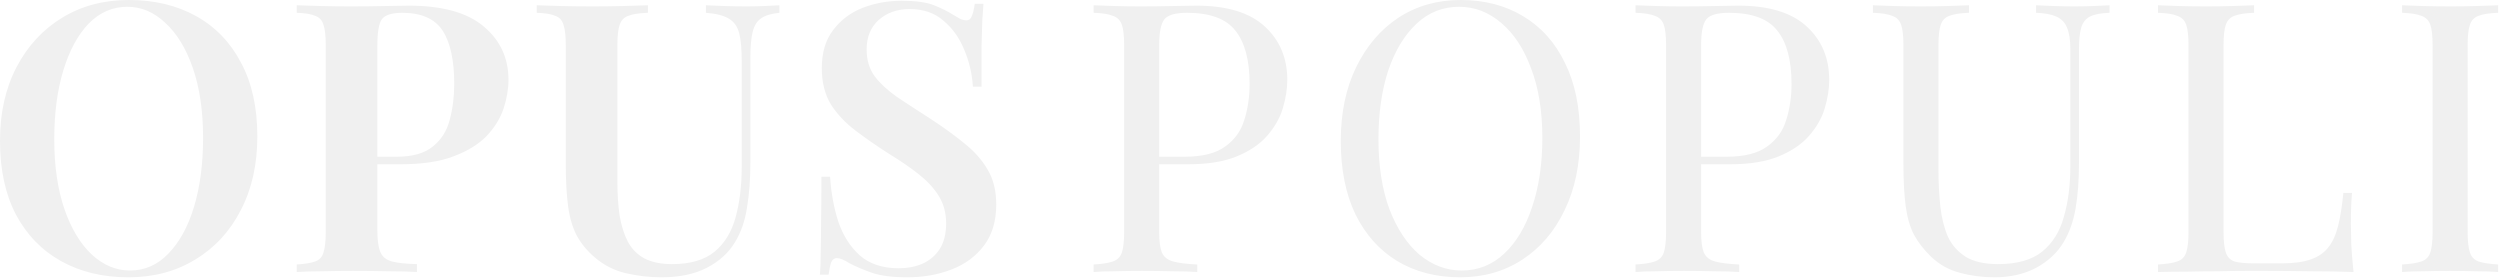
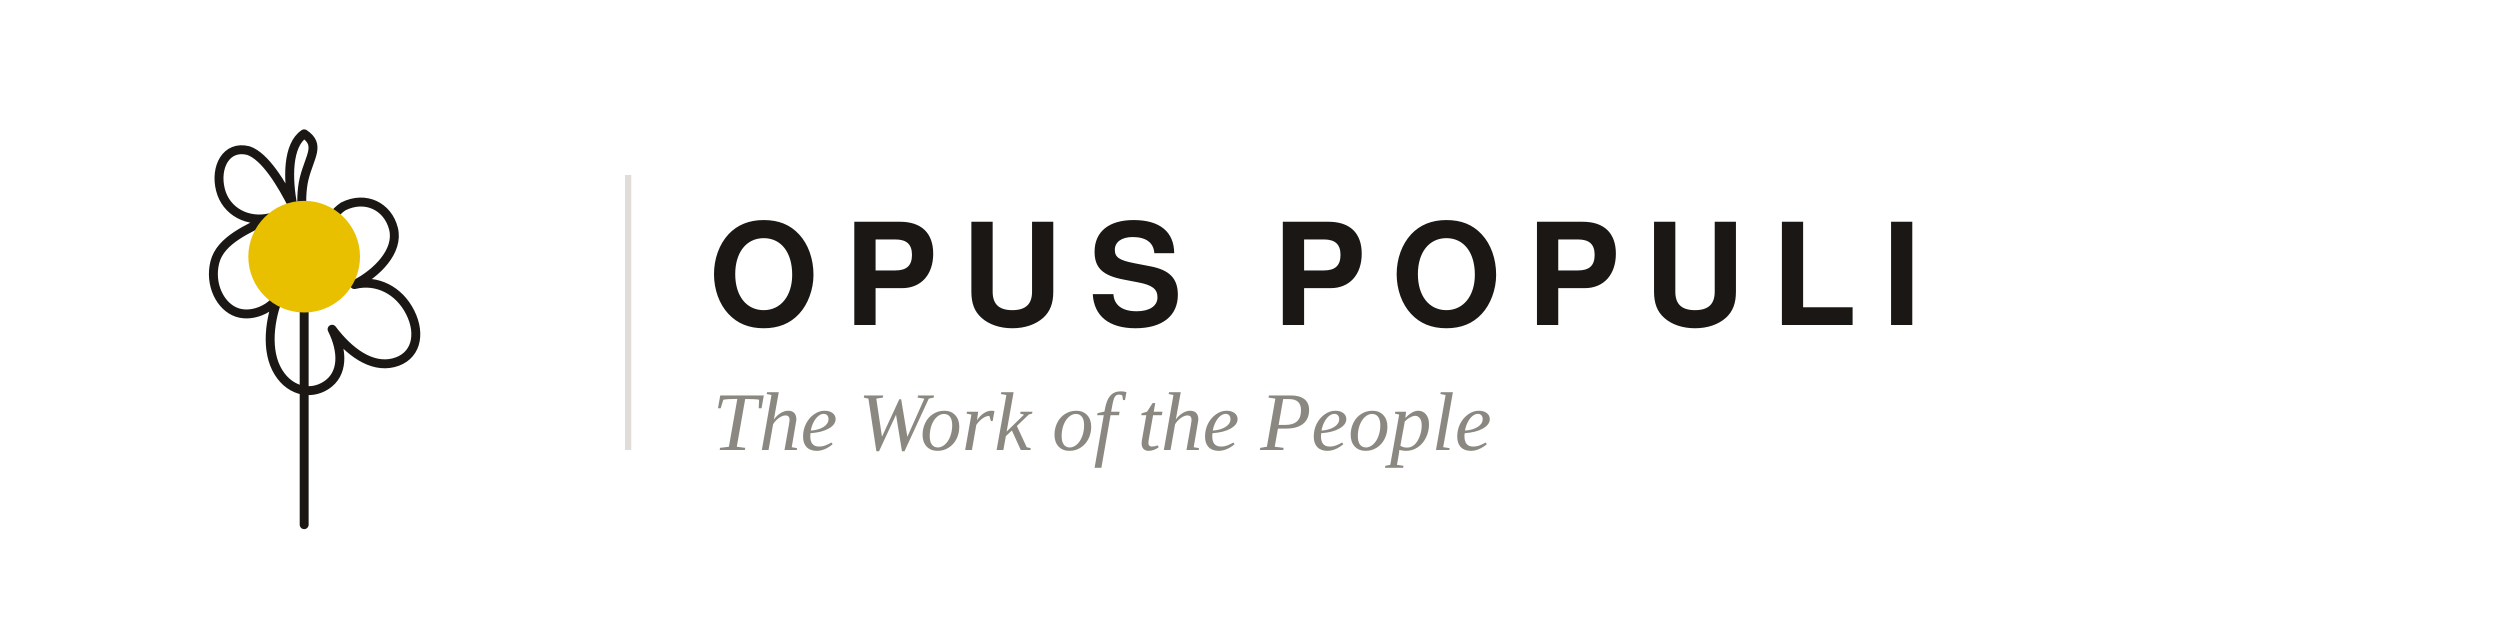
- <svg xmlns="http://www.w3.org/2000/svg" width="637" height="71" viewBox="0 0 637 71" fill="none">
-   <path d="M32.832 5.72205e-06C39.36 5.72205e-06 45.088 1.376 50.016 4.128C54.944 6.88 58.752 10.848 61.44 16.032C64.192 21.152 65.568 27.392 65.568 34.752C65.568 41.92 64.16 48.192 61.344 53.568C58.592 58.944 54.72 63.136 49.728 66.144C44.8 69.152 39.136 70.656 32.736 70.656C26.208 70.656 20.48 69.28 15.552 66.528C10.624 63.776 6.784 59.808 4.032 54.624C1.344 49.44 1.52588e-05 43.2 1.52588e-05 35.904C1.52588e-05 28.736 1.408 22.464 4.224 17.088C7.04 11.712 10.912 7.52 15.84 4.512C20.768 1.504 26.432 5.72205e-06 32.832 5.72205e-06ZM32.448 1.728C28.672 1.728 25.376 3.168 22.56 6.048C19.808 8.928 17.664 12.896 16.128 17.952C14.592 23.008 13.824 28.864 13.824 35.52C13.824 42.304 14.688 48.224 16.416 53.28C18.144 58.272 20.48 62.144 23.424 64.896C26.368 67.584 29.6 68.928 33.12 68.928C36.896 68.928 40.16 67.488 42.912 64.608C45.728 61.728 47.904 57.76 49.44 52.704C50.976 47.584 51.744 41.728 51.744 35.136C51.744 28.288 50.88 22.368 49.152 17.376C47.424 12.384 45.088 8.544 42.144 5.856C39.264 3.104 36.032 1.728 32.448 1.728ZM75.608 1.344C77.207 1.408 79.255 1.472 81.751 1.536C84.248 1.6 86.743 1.632 89.24 1.632C92.376 1.632 95.352 1.6 98.168 1.536C100.984 1.472 102.968 1.44 104.12 1.44C112.696 1.44 119.064 3.2 123.224 6.72C127.448 10.24 129.56 14.784 129.56 20.352C129.56 22.656 129.144 25.088 128.312 27.648C127.48 30.144 126.04 32.48 123.992 34.656C121.944 36.768 119.128 38.496 115.544 39.84C112.024 41.184 107.512 41.856 102.008 41.856H92.407V39.936H101.048C105.08 39.936 108.152 39.072 110.264 37.344C112.44 35.616 113.88 33.344 114.584 30.528C115.352 27.712 115.736 24.672 115.736 21.408C115.736 15.328 114.744 10.784 112.76 7.776C110.776 4.768 107.352 3.264 102.488 3.264C99.864 3.264 98.135 3.808 97.303 4.896C96.535 5.984 96.151 8.192 96.151 11.52V58.752C96.151 61.184 96.407 63.008 96.919 64.224C97.431 65.44 98.424 66.24 99.895 66.624C101.368 67.008 103.48 67.232 106.232 67.296V69.312C104.376 69.184 101.976 69.12 99.031 69.12C96.088 69.056 93.047 69.024 89.912 69.024C87.224 69.024 84.632 69.056 82.135 69.12C79.639 69.12 77.463 69.184 75.608 69.312V67.392C77.719 67.264 79.287 67.008 80.311 66.624C81.4 66.24 82.103 65.472 82.424 64.32C82.808 63.168 82.999 61.44 82.999 59.136V11.52C82.999 9.152 82.808 7.424 82.424 6.336C82.103 5.184 81.4 4.416 80.311 4.032C79.287 3.584 77.719 3.328 75.608 3.264V1.344ZM198.59 1.344V3.264C196.542 3.456 194.974 3.936 193.886 4.704C192.862 5.408 192.158 6.56 191.774 8.16C191.39 9.696 191.198 11.904 191.198 14.784V41.376C191.198 45.664 190.91 49.504 190.334 52.896C189.822 56.288 188.798 59.232 187.262 61.728C185.662 64.416 183.262 66.592 180.062 68.256C176.926 69.856 173.086 70.656 168.542 70.656C165.47 70.656 162.43 70.304 159.422 69.6C156.478 68.896 153.886 67.584 151.646 65.664C149.662 64 148.094 62.112 146.942 60C145.854 57.888 145.118 55.36 144.734 52.416C144.35 49.408 144.158 45.824 144.158 41.664V11.52C144.158 9.152 143.966 7.424 143.582 6.336C143.262 5.184 142.558 4.416 141.47 4.032C140.446 3.584 138.878 3.328 136.766 3.264V1.344C138.366 1.408 140.414 1.472 142.91 1.536C145.406 1.6 148.094 1.632 150.974 1.632C153.598 1.632 156.19 1.6 158.75 1.536C161.31 1.472 163.422 1.408 165.086 1.344V3.264C162.91 3.328 161.246 3.584 160.094 4.032C159.006 4.416 158.27 5.184 157.886 6.336C157.502 7.424 157.31 9.152 157.31 11.52V46.272C157.31 49.472 157.502 52.384 157.886 55.008C158.334 57.568 159.038 59.776 159.998 61.632C161.022 63.488 162.43 64.896 164.222 65.856C166.078 66.816 168.414 67.296 171.23 67.296C175.902 67.296 179.518 66.24 182.078 64.128C184.638 62.016 186.43 59.072 187.454 55.296C188.478 51.52 188.99 47.232 188.99 42.432V15.552C188.99 12.416 188.766 10.016 188.318 8.352C187.87 6.688 186.974 5.472 185.63 4.704C184.35 3.936 182.43 3.456 179.87 3.264V1.344C181.086 1.408 182.654 1.472 184.574 1.536C186.558 1.6 188.382 1.632 190.046 1.632C191.646 1.632 193.214 1.6 194.75 1.536C196.35 1.472 197.63 1.408 198.59 1.344ZM229.747 0.192C233.331 0.192 236.083 0.576 238.003 1.344C239.923 2.112 241.587 2.944 242.995 3.84C243.763 4.288 244.371 4.64 244.819 4.896C245.331 5.088 245.811 5.184 246.259 5.184C246.899 5.184 247.347 4.832 247.603 4.128C247.923 3.424 248.179 2.368 248.371 0.96H250.579C250.515 2.176 250.419 3.584 250.291 5.184C250.227 6.784 250.163 8.928 250.099 11.616C250.099 14.24 250.099 17.728 250.099 22.08H247.891C247.699 18.816 246.963 15.68 245.683 12.672C244.467 9.664 242.707 7.2 240.403 5.28C238.163 3.296 235.283 2.304 231.763 2.304C228.627 2.304 226.003 3.232 223.891 5.088C221.843 6.944 220.819 9.44 220.819 12.576C220.819 15.264 221.491 17.536 222.835 19.392C224.179 21.184 226.067 22.944 228.499 24.672C230.995 26.336 233.939 28.256 237.331 30.432C240.467 32.48 243.283 34.528 245.779 36.576C248.275 38.56 250.227 40.768 251.635 43.2C253.107 45.632 253.843 48.608 253.843 52.128C253.843 56.288 252.819 59.744 250.771 62.496C248.723 65.248 245.971 67.296 242.515 68.64C239.059 69.984 235.283 70.656 231.187 70.656C227.411 70.656 224.403 70.272 222.163 69.504C219.987 68.736 218.099 67.936 216.499 67.104C215.091 66.208 214.003 65.76 213.235 65.76C212.595 65.76 212.115 66.112 211.795 66.816C211.539 67.52 211.315 68.576 211.123 69.984H208.915C209.043 68.512 209.107 66.784 209.107 64.8C209.171 62.816 209.203 60.256 209.203 57.12C209.267 53.92 209.299 49.888 209.299 45.024H211.507C211.763 49.12 212.467 52.96 213.619 56.544C214.835 60.064 216.659 62.912 219.091 65.088C221.587 67.264 224.883 68.352 228.979 68.352C231.219 68.352 233.235 67.968 235.027 67.2C236.883 66.368 238.355 65.12 239.443 63.456C240.531 61.728 241.075 59.552 241.075 56.928C241.075 54.304 240.467 52 239.251 50.016C238.035 48.032 236.339 46.176 234.163 44.448C231.987 42.72 229.427 40.96 226.483 39.168C223.475 37.248 220.659 35.296 218.035 33.312C215.411 31.328 213.299 29.088 211.699 26.592C210.163 24.032 209.395 20.96 209.395 17.376C209.395 13.408 210.355 10.176 212.275 7.68C214.195 5.12 216.691 3.232 219.763 2.016C222.899 0.8 226.227 0.192 229.747 0.192ZM278.657 1.344C280.001 1.408 281.761 1.472 283.937 1.536C286.113 1.6 288.257 1.632 290.369 1.632C293.377 1.632 296.257 1.6 299.009 1.536C301.761 1.472 303.713 1.44 304.865 1.44C312.609 1.44 318.401 3.2 322.241 6.72C326.081 10.24 328.001 14.784 328.001 20.352C328.001 22.656 327.617 25.088 326.849 27.648C326.081 30.144 324.737 32.48 322.817 34.656C320.961 36.768 318.401 38.496 315.137 39.84C311.873 41.184 307.745 41.856 302.753 41.856H293.537V39.936H301.793C306.337 39.936 309.793 39.072 312.161 37.344C314.593 35.616 316.225 33.344 317.057 30.528C317.953 27.712 318.401 24.672 318.401 21.408C318.401 15.328 317.185 10.784 314.753 7.776C312.385 4.768 308.289 3.264 302.465 3.264C299.521 3.264 297.601 3.808 296.705 4.896C295.809 5.984 295.361 8.192 295.361 11.52V59.136C295.361 61.44 295.585 63.168 296.033 64.32C296.545 65.472 297.505 66.24 298.913 66.624C300.321 67.008 302.369 67.264 305.057 67.392V69.312C303.393 69.184 301.281 69.12 298.721 69.12C296.161 69.056 293.569 69.024 290.945 69.024C288.449 69.024 286.113 69.056 283.937 69.12C281.761 69.12 280.001 69.184 278.657 69.312V67.392C280.833 67.264 282.465 67.008 283.553 66.624C284.705 66.24 285.473 65.472 285.857 64.32C286.241 63.168 286.433 61.44 286.433 59.136V11.52C286.433 9.152 286.241 7.424 285.857 6.336C285.473 5.184 284.705 4.416 283.553 4.032C282.465 3.584 280.833 3.328 278.657 3.264V1.344ZM372.158 5.72205e-06C378.238 5.72205e-06 383.55 1.376 388.094 4.128C392.702 6.88 396.254 10.848 398.75 16.032C401.31 21.152 402.59 27.392 402.59 34.752C402.59 41.92 401.278 48.192 398.654 53.568C396.094 58.944 392.51 63.136 387.902 66.144C383.294 69.152 378.014 70.656 372.062 70.656C365.982 70.656 360.638 69.28 356.03 66.528C351.486 63.776 347.934 59.808 345.374 54.624C342.878 49.44 341.63 43.2 341.63 35.904C341.63 28.736 342.942 22.464 345.566 17.088C348.19 11.712 351.774 7.52 356.318 4.512C360.926 1.504 366.206 5.72205e-06 372.158 5.72205e-06ZM371.774 1.728C367.614 1.728 363.998 3.168 360.926 6.048C357.854 8.928 355.454 12.896 353.726 17.952C352.062 23.008 351.23 28.864 351.23 35.52C351.23 42.304 352.158 48.224 354.014 53.28C355.934 58.272 358.494 62.144 361.694 64.896C364.958 67.584 368.542 68.928 372.446 68.928C376.606 68.928 380.222 67.488 383.294 64.608C386.366 61.728 388.734 57.76 390.398 52.704C392.126 47.584 392.99 41.728 392.99 35.136C392.99 28.288 392.03 22.368 390.11 17.376C388.254 12.384 385.726 8.544 382.526 5.856C379.326 3.104 375.742 1.728 371.774 1.728ZM416.74 1.344C418.084 1.408 419.844 1.472 422.02 1.536C424.196 1.6 426.34 1.632 428.452 1.632C431.46 1.632 434.34 1.6 437.092 1.536C439.844 1.472 441.796 1.44 442.948 1.44C450.692 1.44 456.484 3.2 460.324 6.72C464.164 10.24 466.084 14.784 466.084 20.352C466.084 22.656 465.7 25.088 464.932 27.648C464.164 30.144 462.82 32.48 460.9 34.656C459.044 36.768 456.484 38.496 453.22 39.84C449.956 41.184 445.828 41.856 440.836 41.856H431.62V39.936H439.876C444.42 39.936 447.876 39.072 450.244 37.344C452.676 35.616 454.308 33.344 455.14 30.528C456.036 27.712 456.484 24.672 456.484 21.408C456.484 15.328 455.268 10.784 452.836 7.776C450.468 4.768 446.372 3.264 440.548 3.264C437.604 3.264 435.684 3.808 434.788 4.896C433.892 5.984 433.444 8.192 433.444 11.52V59.136C433.444 61.44 433.668 63.168 434.116 64.32C434.628 65.472 435.588 66.24 436.996 66.624C438.404 67.008 440.452 67.264 443.14 67.392V69.312C441.476 69.184 439.364 69.12 436.804 69.12C434.244 69.056 431.652 69.024 429.028 69.024C426.532 69.024 424.196 69.056 422.02 69.12C419.844 69.12 418.084 69.184 416.74 69.312V67.392C418.916 67.264 420.548 67.008 421.636 66.624C422.788 66.24 423.556 65.472 423.94 64.32C424.324 63.168 424.516 61.44 424.516 59.136V11.52C424.516 9.152 424.324 7.424 423.94 6.336C423.556 5.184 422.788 4.416 421.636 4.032C420.548 3.584 418.916 3.328 416.74 3.264V1.344ZM537.504 1.344V3.264C535.328 3.328 533.664 3.648 532.512 4.224C531.424 4.8 530.688 5.728 530.304 7.008C529.92 8.288 529.728 10.112 529.728 12.48V41.376C529.728 45.856 529.44 49.76 528.864 53.088C528.288 56.416 527.264 59.296 525.792 61.728C524.192 64.416 521.856 66.592 518.784 68.256C515.712 69.856 512.192 70.656 508.224 70.656C505.152 70.656 502.208 70.272 499.392 69.504C496.64 68.8 494.208 67.456 492.096 65.472C490.24 63.68 488.768 61.792 487.68 59.808C486.656 57.824 485.952 55.392 485.568 52.512C485.184 49.632 484.992 46.016 484.992 41.664V11.52C484.992 9.152 484.8 7.424 484.416 6.336C484.032 5.184 483.264 4.416 482.112 4.032C481.024 3.584 479.392 3.328 477.216 3.264V1.344C478.56 1.408 480.32 1.472 482.496 1.536C484.672 1.6 487.008 1.632 489.504 1.632C491.744 1.632 493.952 1.6 496.128 1.536C498.368 1.472 500.224 1.408 501.696 1.344V3.264C499.52 3.328 497.856 3.584 496.704 4.032C495.616 4.416 494.88 5.184 494.496 6.336C494.112 7.424 493.92 9.152 493.92 11.52V43.296C493.92 46.56 494.08 49.664 494.4 52.608C494.72 55.488 495.36 58.048 496.32 60.288C497.344 62.464 498.88 64.192 500.928 65.472C502.976 66.688 505.696 67.296 509.088 67.296C513.952 67.296 517.696 66.24 520.32 64.128C523.008 61.952 524.864 58.976 525.888 55.2C526.976 51.424 527.52 47.168 527.52 42.432V12.48C527.52 10.112 527.232 8.288 526.656 7.008C526.144 5.728 525.248 4.8 523.968 4.224C522.688 3.648 520.96 3.328 518.784 3.264V1.344C519.936 1.408 521.44 1.472 523.296 1.536C525.216 1.6 526.976 1.632 528.576 1.632C530.24 1.632 531.872 1.6 533.472 1.536C535.136 1.472 536.48 1.408 537.504 1.344ZM574.334 1.344V3.264C572.158 3.328 570.494 3.584 569.342 4.032C568.254 4.416 567.518 5.184 567.134 6.336C566.75 7.424 566.558 9.152 566.558 11.52V59.136C566.558 61.44 566.75 63.168 567.134 64.32C567.518 65.472 568.254 66.24 569.342 66.624C570.494 66.944 572.158 67.104 574.334 67.104H581.342C584.35 67.104 586.782 66.784 588.638 66.144C590.558 65.504 592.062 64.512 593.15 63.168C594.302 61.76 595.166 59.904 595.742 57.6C596.318 55.296 596.766 52.48 597.086 49.152H599.294C599.102 51.136 599.006 53.76 599.006 57.024C599.006 58.24 599.038 60 599.102 62.304C599.23 64.544 599.422 66.88 599.678 69.312C596.414 69.184 592.734 69.12 588.638 69.12C584.542 69.056 580.894 69.024 577.694 69.024C576.286 69.024 574.462 69.024 572.222 69.024C570.046 69.024 567.678 69.056 565.118 69.12C562.558 69.12 559.966 69.152 557.342 69.216C554.718 69.216 552.222 69.248 549.854 69.312V67.392C552.03 67.264 553.662 67.008 554.75 66.624C555.902 66.24 556.67 65.472 557.054 64.32C557.438 63.168 557.63 61.44 557.63 59.136V11.52C557.63 9.152 557.438 7.424 557.054 6.336C556.67 5.184 555.902 4.416 554.75 4.032C553.662 3.584 552.03 3.328 549.854 3.264V1.344C551.198 1.408 552.958 1.472 555.134 1.536C557.31 1.6 559.646 1.632 562.142 1.632C564.382 1.632 566.59 1.6 568.766 1.536C571.006 1.472 572.862 1.408 574.334 1.344ZM636.531 1.344V3.264C634.355 3.328 632.691 3.584 631.539 4.032C630.451 4.416 629.715 5.184 629.331 6.336C628.947 7.424 628.755 9.152 628.755 11.52V59.136C628.755 61.44 628.947 63.168 629.331 64.32C629.715 65.472 630.451 66.24 631.539 66.624C632.691 67.008 634.355 67.264 636.531 67.392V69.312C635.059 69.184 633.203 69.12 630.963 69.12C628.787 69.056 626.579 69.024 624.339 69.024C621.843 69.024 619.507 69.056 617.331 69.12C615.155 69.12 613.395 69.184 612.051 69.312V67.392C614.227 67.264 615.859 67.008 616.947 66.624C618.099 66.24 618.867 65.472 619.251 64.32C619.635 63.168 619.827 61.44 619.827 59.136V11.52C619.827 9.152 619.635 7.424 619.251 6.336C618.867 5.184 618.099 4.416 616.947 4.032C615.859 3.584 614.227 3.328 612.051 3.264V1.344C613.395 1.408 615.155 1.472 617.331 1.536C619.507 1.6 621.843 1.632 624.339 1.632C626.579 1.632 628.787 1.6 630.963 1.536C633.203 1.472 635.059 1.408 636.531 1.344Z" fill="#F0F0F0" />
+ <svg xmlns="http://www.w3.org/2000/svg" width="600" height="150" viewBox="0 0 600 150" fill="none">
+   <svg x="6" y="8" width="134" height="134" viewBox="0 0 100 100">
+     <line x1="50" y1="88" x2="50" y2="40" stroke="#1A1714" stroke-width="1.6" stroke-linecap="round" />
+     <path d="M 50 40 C 50 36, 49 30, 50 26 C 51 22, 53 20, 50 18 C 47 20, 47 26, 48 31 C 46 27, 43 22, 40 21 C 36 20, 34 24, 35 28 C 36 32, 40 34, 44 33 C 40 35, 35 37, 34 41 C 33 45, 35 49, 38 50 C 41 51, 45 49, 46 46 C 44 50, 43 56, 45 60 C 47 64, 51 65, 54 63 C 57 61, 57 57, 55 53 C 58 57, 62 60, 66 59 C 70 58, 71 54, 69 50 C 67 46, 63 44, 59 45 C 63 43, 67 39, 66 35 C 65 31, 61 29, 57 31 C 54 33, 53 37, 54 40" stroke="#1A1714" stroke-width="1.6" stroke-linecap="round" stroke-linejoin="round" fill="none" />
+     <circle cx="50" cy="40" r="10" fill="#E8C000" />
+   </svg>
+   <rect x="150" y="42" width="1.5" height="66" fill="#E0DDD8" />
+   <text x="170" y="78" font-family="Helvetica, Arial, sans-serif" font-size="34" font-weight="700" letter-spacing="6" fill="#1A1714">OPUS POPULI</text>
+   <text x="171" y="108" font-family="Georgia, 'Times New Roman', serif" font-style="italic" font-size="20" fill="#8A8880">The Work of the People</text>
</svg>
